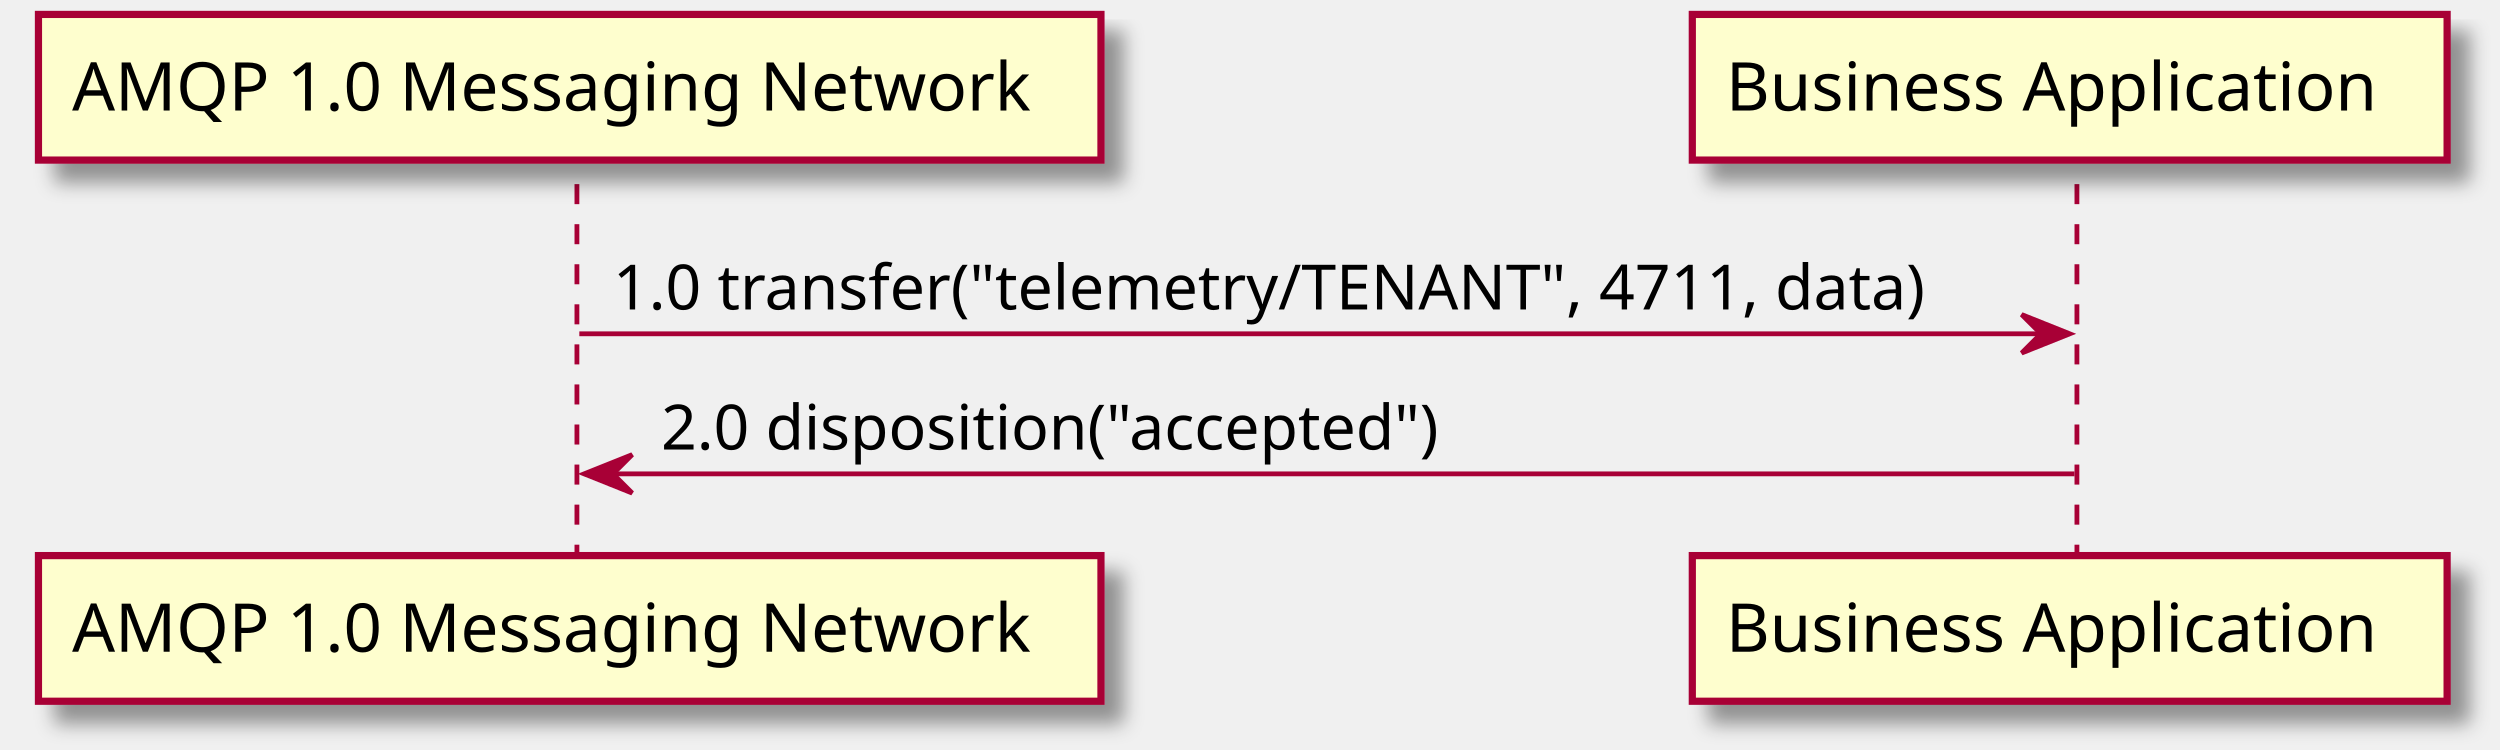
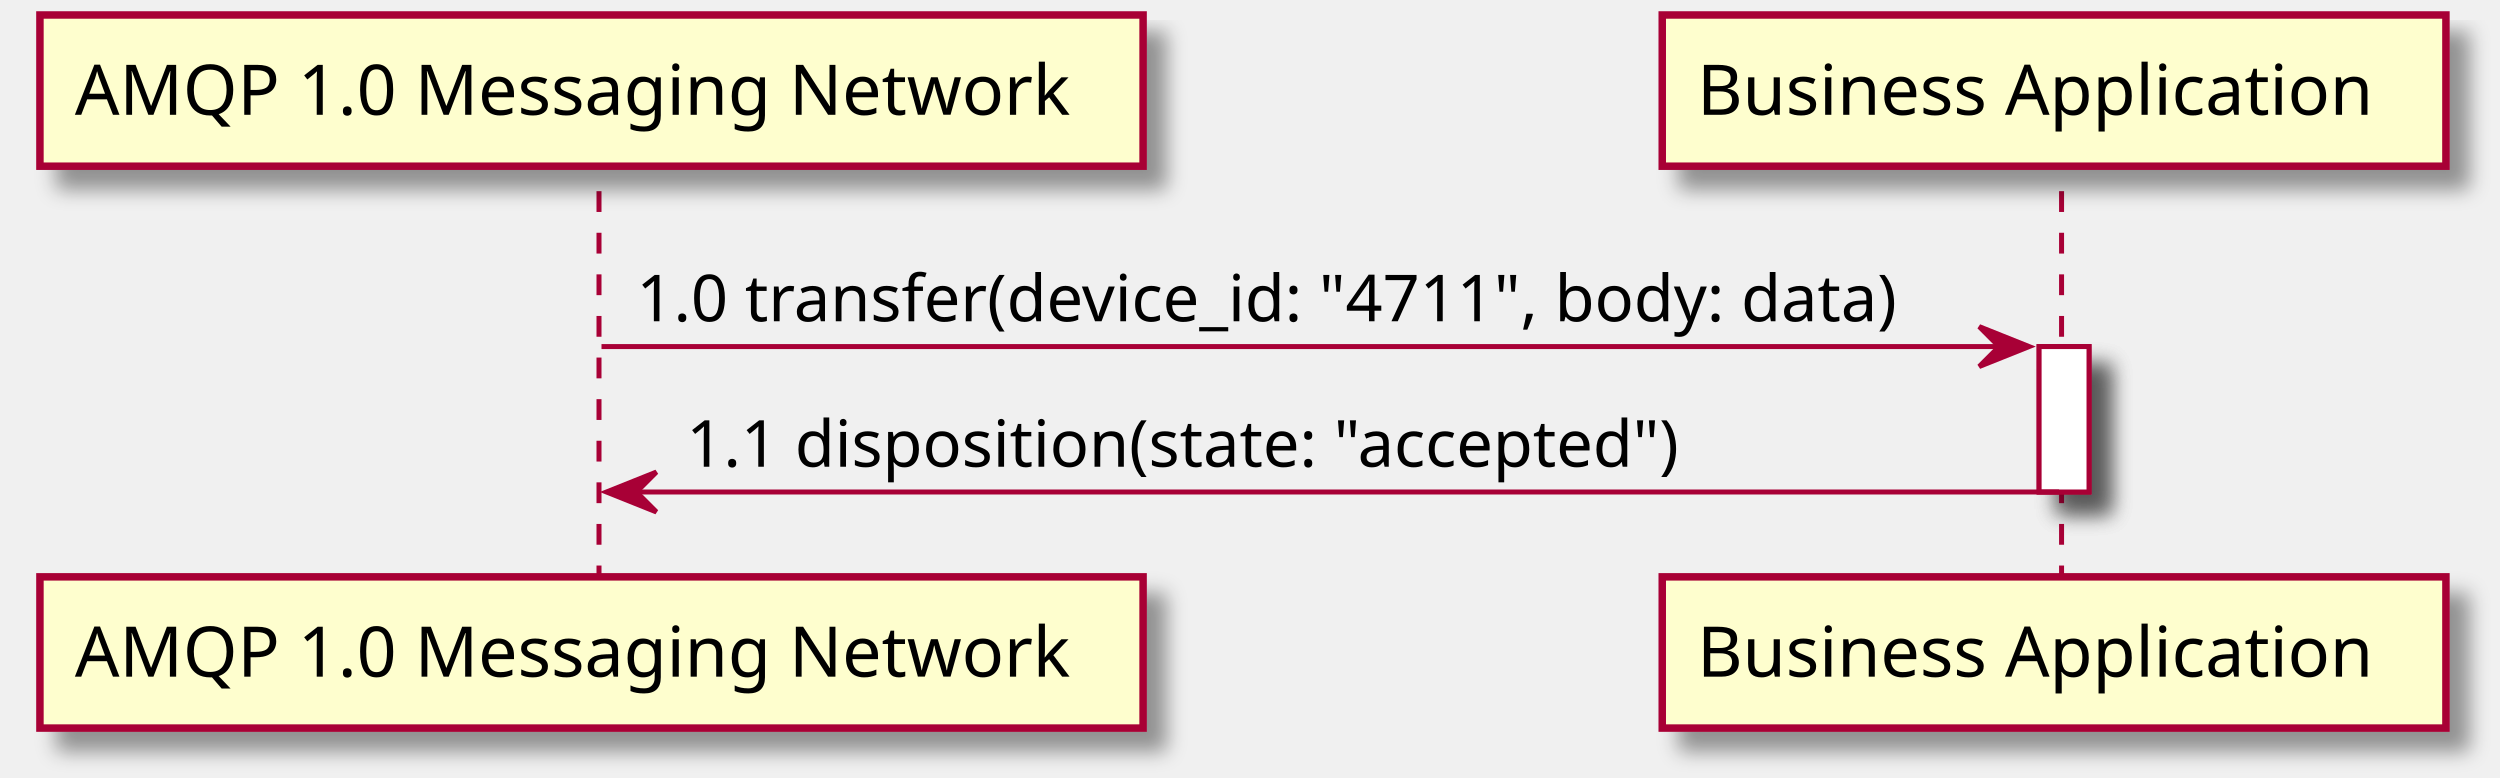
- <svg xmlns="http://www.w3.org/2000/svg" contentScriptType="application/ecmascript" contentStyleType="text/css" height="187.2px" preserveAspectRatio="none" style="width:624px;height:187px;" version="1.1" viewBox="0 0 624 187" width="624px" zoomAndPan="magnify">
+ <svg xmlns="http://www.w3.org/2000/svg" contentScriptType="application/ecmascript" contentStyleType="text/css" height="187.2px" preserveAspectRatio="none" style="width:601px;height:187px;" version="1.1" viewBox="0 0 601 187" width="601.2px" zoomAndPan="magnify">
  <defs>
-     <filter height="300%" id="fc3h548mj82r3" width="300%" x="-1" y="-1">
+     <filter height="300%" id="fk0kzz7ikwsfa" width="300%" x="-1" y="-1">
      <feGaussianBlur result="blurOut" stdDeviation="2.4" />
      <feColorMatrix in="blurOut" result="blurOut2" type="matrix" values="0 0 0 0 0 0 0 0 0 0 0 0 0 0 0 0 0 0 .4 0" />
      <feOffset dx="4.8" dy="4.8" in="blurOut2" result="blurOut3" />
      <feBlend in="SourceGraphic" in2="blurOut3" mode="normal" />
    </filter>
  </defs>
  <g>
+     <rect fill="#FFFFFF" filter="url(#fk0kzz7ikwsfa)" height="34.959" style="stroke: #A80036; stroke-width: 1.2;" width="12" x="490.2" y="83.316" />
    <line style="stroke: #A80036; stroke-width: 1.2; stroke-dasharray: 5.0,5.0;" x1="144" x2="144" y1="45.956" y2="139.875" />
-     <line style="stroke: #A80036; stroke-width: 1.2; stroke-dasharray: 5.0,5.0;" x1="518.4" x2="518.4" y1="45.956" y2="139.875" />
-     <rect fill="#FEFECE" filter="url(#fc3h548mj82r3)" height="36.356" style="stroke: #A80036; stroke-width: 1.8;" width="265.2" x="9.6" y="3.6" />
+     <line style="stroke: #A80036; stroke-width: 1.2; stroke-dasharray: 5.0,5.0;" x1="495.6" x2="495.6" y1="45.956" y2="139.875" />
+     <rect fill="#FEFECE" filter="url(#fk0kzz7ikwsfa)" height="36.356" style="stroke: #A80036; stroke-width: 1.8;" width="265.2" x="9.6" y="3.6" />
    <text fill="#000000" font-family="sans-serif" font-size="16.8" lengthAdjust="spacingAndGlyphs" textLength="248.4" x="18" y="27.594">AMQP 1.0 Messaging Network</text>
-     <rect fill="#FEFECE" filter="url(#fc3h548mj82r3)" height="36.356" style="stroke: #A80036; stroke-width: 1.8;" width="265.2" x="9.6" y="138.675" />
+     <rect fill="#FEFECE" filter="url(#fk0kzz7ikwsfa)" height="36.356" style="stroke: #A80036; stroke-width: 1.8;" width="265.2" x="9.6" y="138.675" />
    <text fill="#000000" font-family="sans-serif" font-size="16.8" lengthAdjust="spacingAndGlyphs" textLength="248.4" x="18" y="162.669">AMQP 1.0 Messaging Network</text>
-     <rect fill="#FEFECE" filter="url(#fc3h548mj82r3)" height="36.356" style="stroke: #A80036; stroke-width: 1.8;" width="188.4" x="422.4" y="3.6" />
-     <text fill="#000000" font-family="sans-serif" font-size="16.8" lengthAdjust="spacingAndGlyphs" textLength="171.6" x="430.8" y="27.594">Business Application</text>
-     <rect fill="#FEFECE" filter="url(#fc3h548mj82r3)" height="36.356" style="stroke: #A80036; stroke-width: 1.8;" width="188.4" x="422.4" y="138.675" />
-     <text fill="#000000" font-family="sans-serif" font-size="16.8" lengthAdjust="spacingAndGlyphs" textLength="171.6" x="430.8" y="162.669">Business Application</text>
-     <polygon fill="#A80036" points="504.6,78.516,516.6,83.316,504.6,88.116,509.4,83.316" style="stroke: #A80036; stroke-width: 1.2;" />
-     <line style="stroke: #A80036; stroke-width: 1.2;" x1="144.6" x2="511.8" y1="83.316" y2="83.316" />
-     <text fill="#000000" font-family="sans-serif" font-size="15.6" lengthAdjust="spacingAndGlyphs" textLength="345.6" x="153" y="77.237">1.0 transfer("telemetry/TENANT", 4711, data)</text>
+     <rect fill="#FEFECE" filter="url(#fk0kzz7ikwsfa)" height="36.356" style="stroke: #A80036; stroke-width: 1.8;" width="188.4" x="399.6" y="3.6" />
+     <text fill="#000000" font-family="sans-serif" font-size="16.8" lengthAdjust="spacingAndGlyphs" textLength="171.6" x="408" y="27.594">Business Application</text>
+     <rect fill="#FEFECE" filter="url(#fk0kzz7ikwsfa)" height="36.356" style="stroke: #A80036; stroke-width: 1.8;" width="188.4" x="399.6" y="138.675" />
+     <text fill="#000000" font-family="sans-serif" font-size="16.8" lengthAdjust="spacingAndGlyphs" textLength="171.6" x="408" y="162.669">Business Application</text>
+     <rect fill="#FFFFFF" filter="url(#fk0kzz7ikwsfa)" height="34.959" style="stroke: #A80036; stroke-width: 1.2;" width="12" x="490.2" y="83.316" />
+     <polygon fill="#A80036" points="475.8,78.516,487.8,83.316,475.8,88.116,480.6,83.316" style="stroke: #A80036; stroke-width: 1.2;" />
+     <line style="stroke: #A80036; stroke-width: 1.2;" x1="144.6" x2="483" y1="83.316" y2="83.316" />
+     <text fill="#000000" font-family="sans-serif" font-size="15.6" lengthAdjust="spacingAndGlyphs" textLength="322.8" x="153" y="77.237">1.0 transfer(device_id: "4711", body: data)</text>
    <polygon fill="#A80036" points="157.8,113.475,145.8,118.275,157.8,123.075,153,118.275" style="stroke: #A80036; stroke-width: 1.2;" />
-     <line style="stroke: #A80036; stroke-width: 1.2;" x1="150.6" x2="517.8" y1="118.275" y2="118.275" />
-     <text fill="#000000" font-family="sans-serif" font-size="15.6" lengthAdjust="spacingAndGlyphs" textLength="205.2" x="165" y="112.196">2.0 disposition("accepted")</text>
+     <line style="stroke: #A80036; stroke-width: 1.2;" x1="150.6" x2="495" y1="118.275" y2="118.275" />
+     <text fill="#000000" font-family="sans-serif" font-size="15.6" lengthAdjust="spacingAndGlyphs" textLength="254.4" x="165" y="112.196">1.1 disposition(state: "accepted")</text>
  </g>
</svg>
